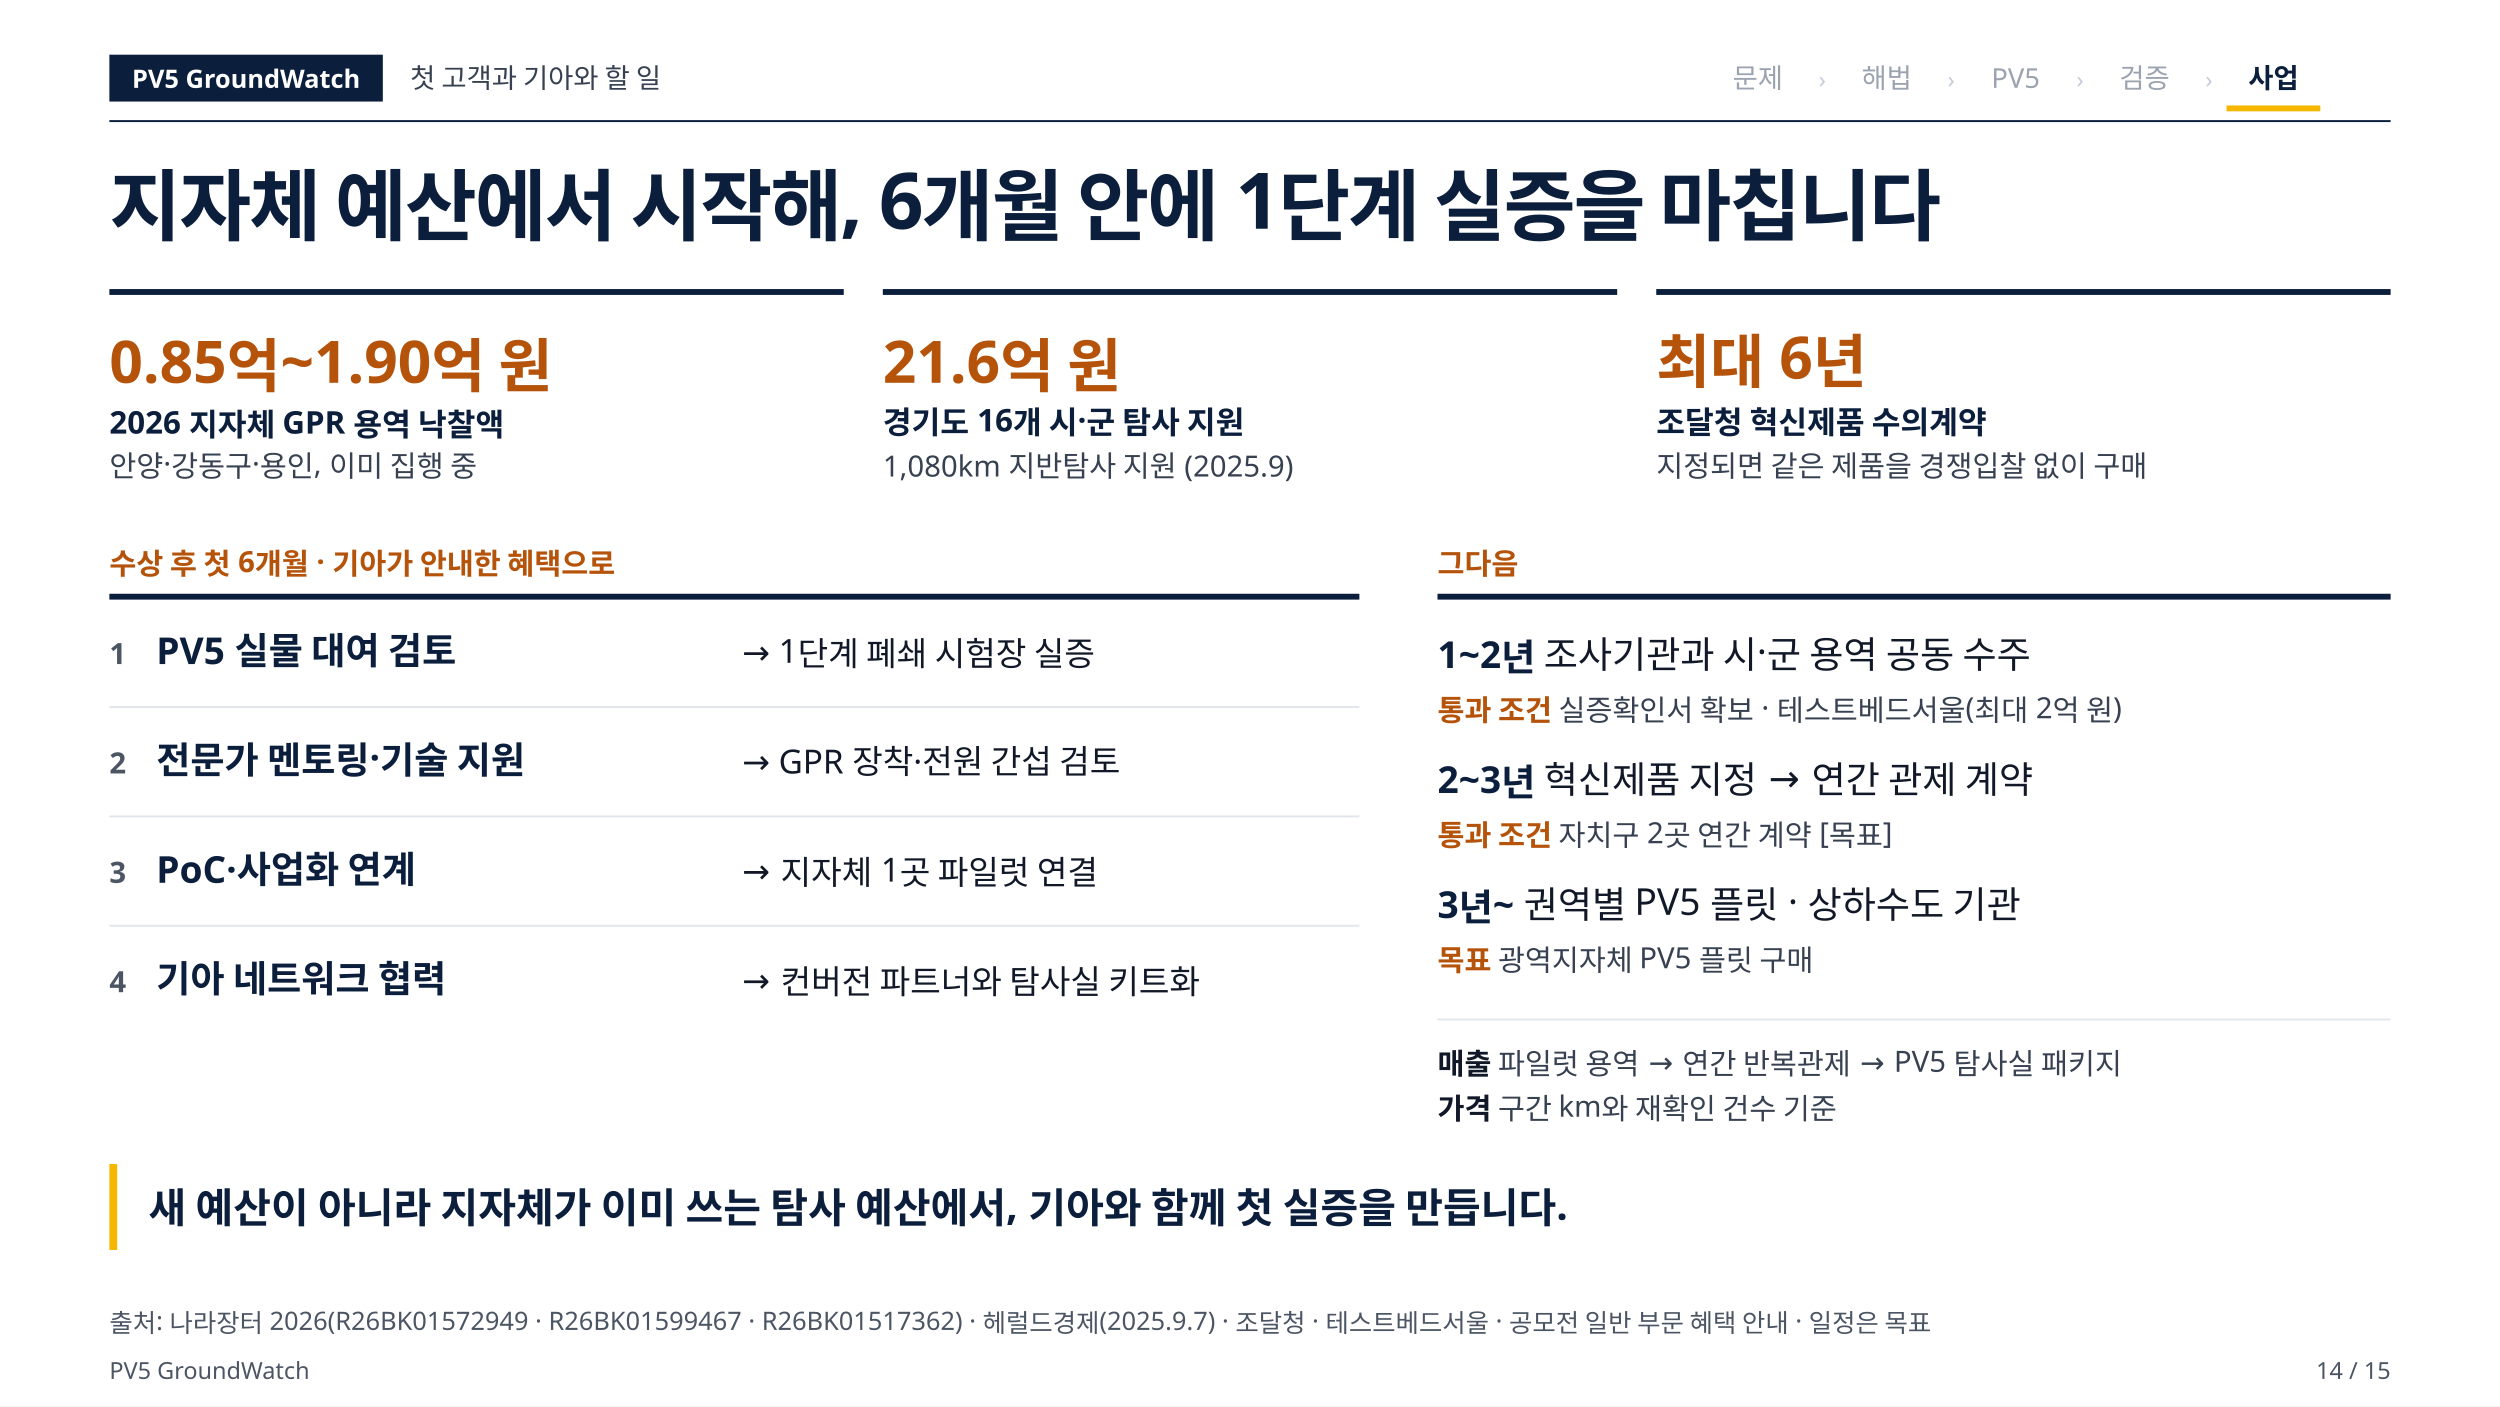
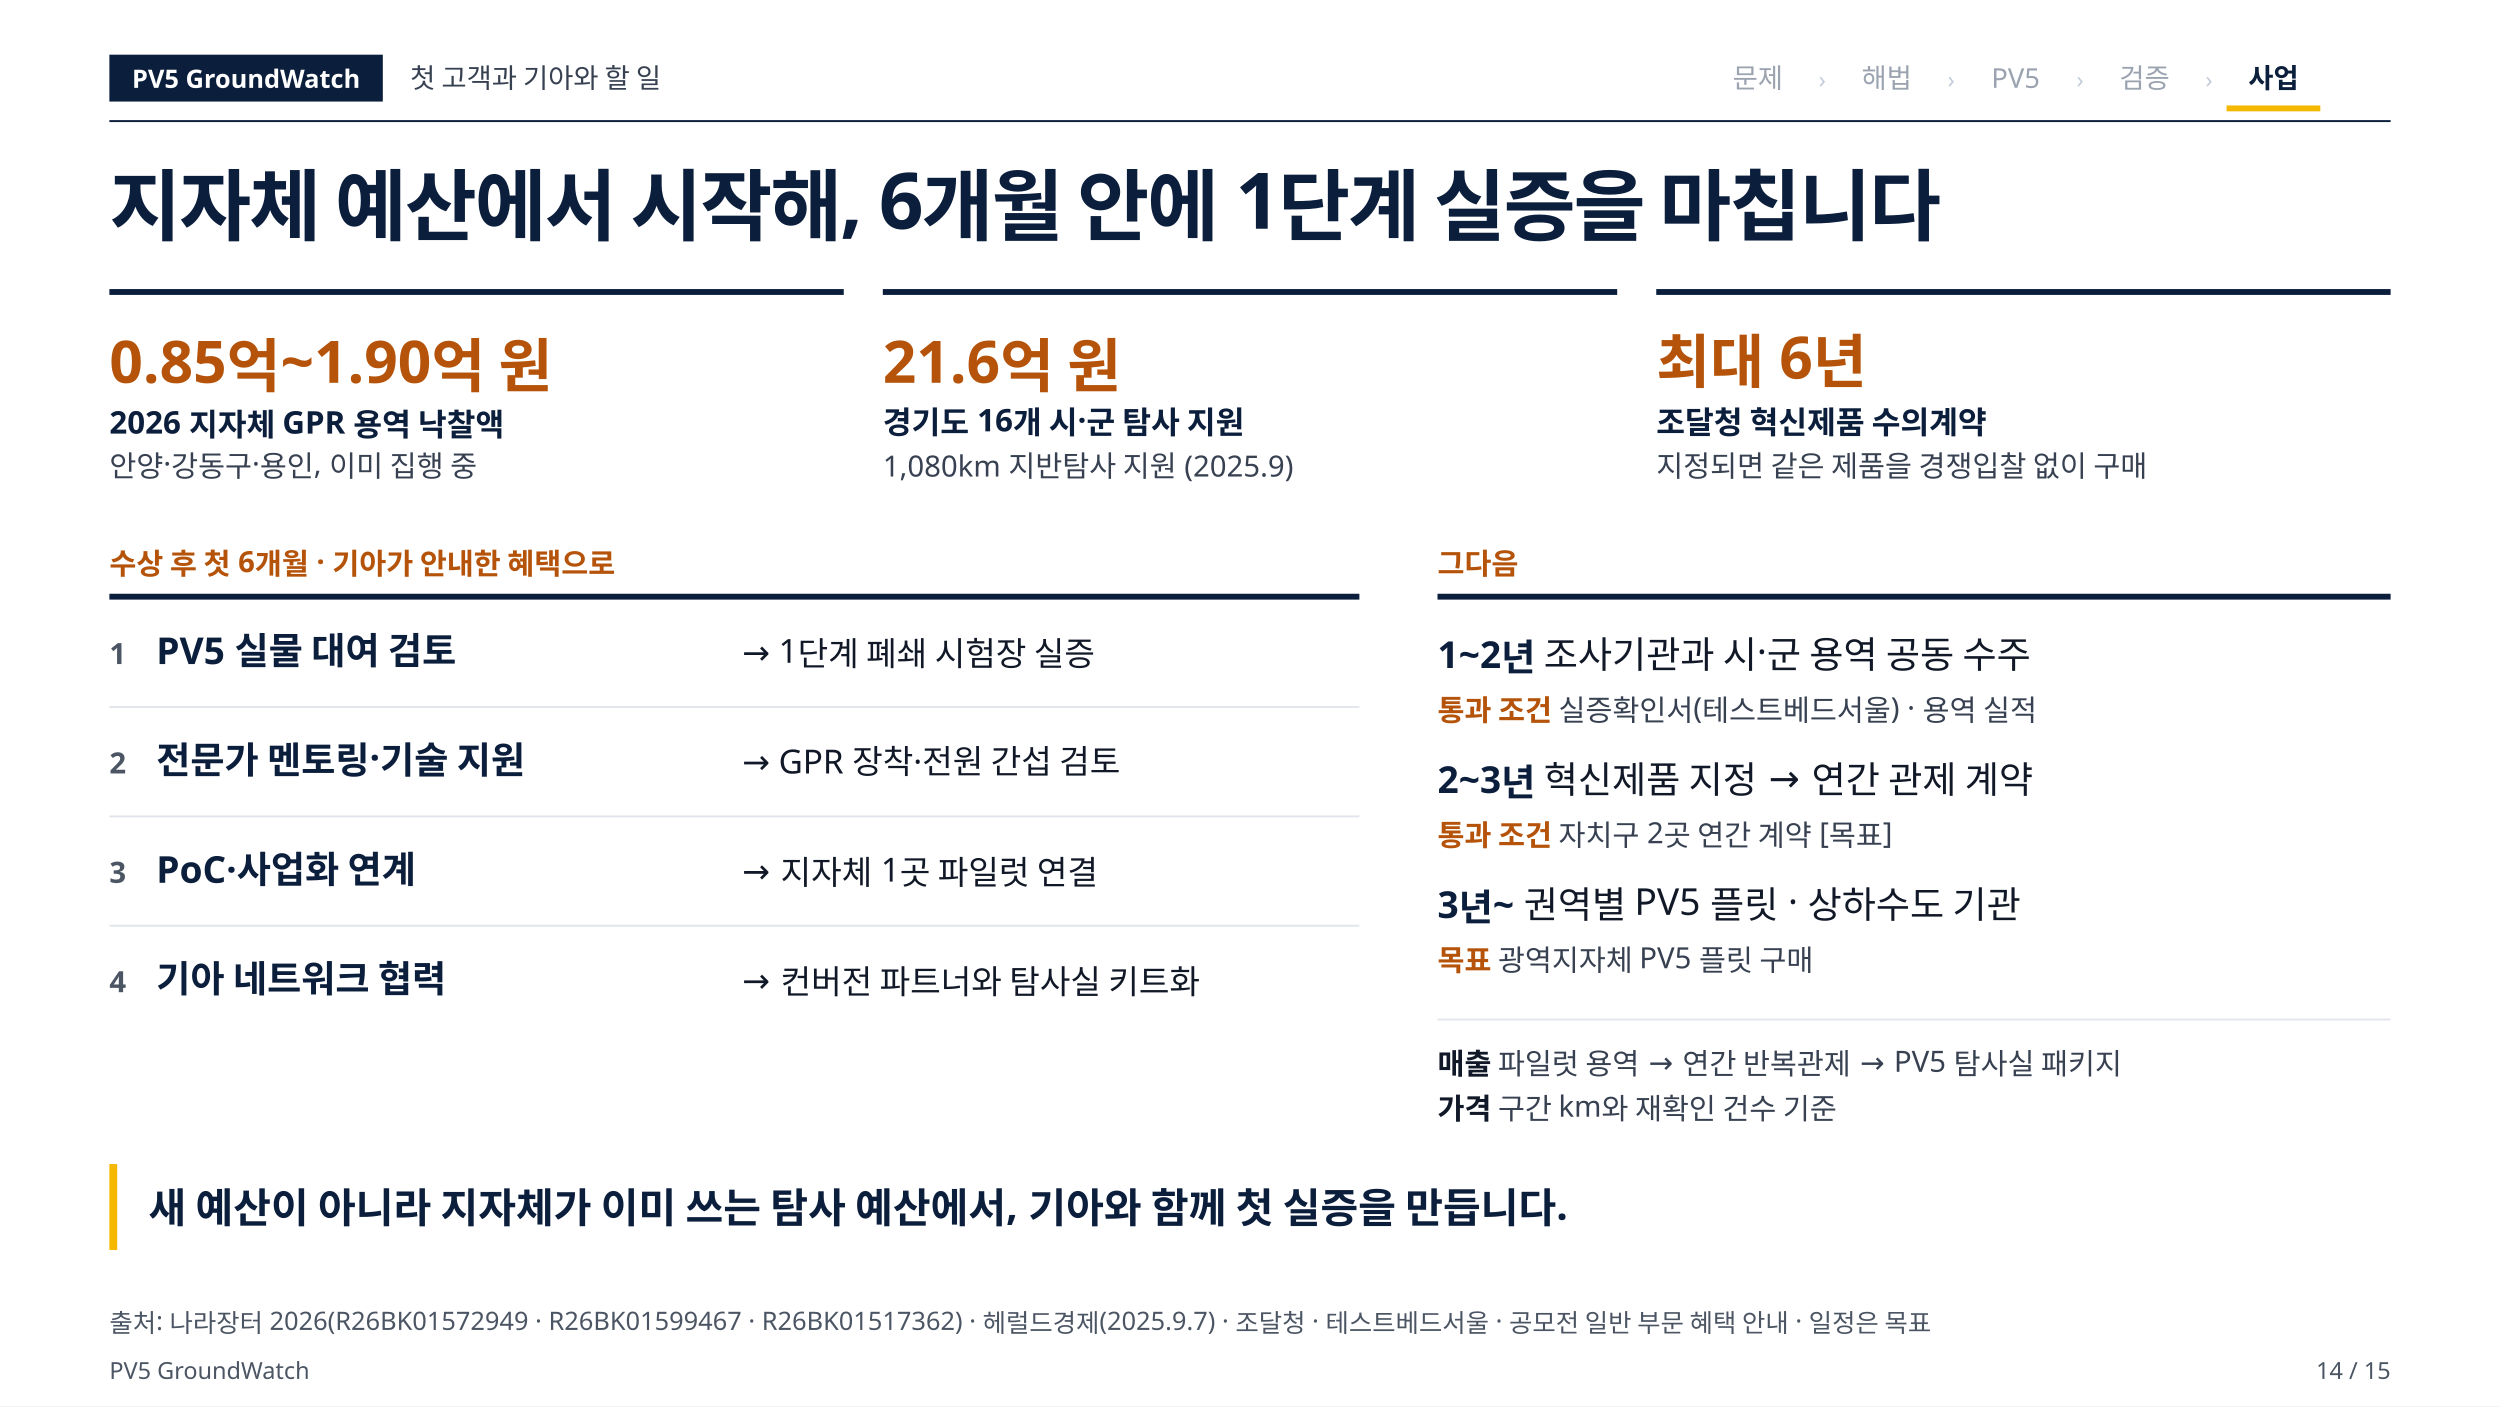
<svg xmlns="http://www.w3.org/2000/svg" viewBox="0 0 1280 720" lang="ko-KR" data-pptx-page-role="content" font-family="Pretendard, 'Malgun Gothic', sans-serif">
  <rect id="bg" x="0" y="0" width="1280" height="720" fill="#FFFFFF" />
  <g id="header" data-pptx-role="header" data-pptx-bounds="56 24 1168 40">
    <rect x="56" y="28" width="140" height="24" fill="#0B1E3C" />
    <text x="126" y="45" font-size="13" font-weight="bold" fill="#FFFFFF" text-anchor="middle">PV5 GroundWatch</text>
    <text x="210" y="45" font-size="14" fill="#374151">첫 고객과 기아와 할 일</text>
    <text x="900" y="45" font-size="14" font-weight="normal" fill="#9AA3AF" text-anchor="middle">문제</text>
    <text x="933" y="45" font-size="12" fill="#C3CCD9" text-anchor="middle">›</text>
    <text x="966" y="45" font-size="14" font-weight="normal" fill="#9AA3AF" text-anchor="middle">해법</text>
    <text x="999" y="45" font-size="12" fill="#C3CCD9" text-anchor="middle">›</text>
    <text x="1032" y="45" font-size="14" font-weight="normal" fill="#9AA3AF" text-anchor="middle">PV5</text>
    <text x="1065" y="45" font-size="12" fill="#C3CCD9" text-anchor="middle">›</text>
    <text x="1098" y="45" font-size="14" font-weight="normal" fill="#9AA3AF" text-anchor="middle">검증</text>
    <text x="1131" y="45" font-size="12" fill="#C3CCD9" text-anchor="middle">›</text>
    <text x="1164" y="45" font-size="14" font-weight="bold" fill="#0B1E3C" text-anchor="middle">사업</text>
    <rect x="1140" y="54" width="48" height="3" fill="#F5B700" />
    <line x1="56" y1="62" x2="1224" y2="62" stroke="#0B1E3C" stroke-width="1" />
  </g>
  <g id="title" data-pptx-bounds="56 80 1168 56" letter-spacing="-1">
    <text x="56" y="120" font-size="40" font-weight="bold" fill="#0B1E3C">지자체 예산에서 시작해, 6개월 안에 1단계 실증을 마칩니다</text>
  </g>
  <g id="facts" data-pptx-bounds="56 146 1168 104">
    <rect x="56" y="148" width="376" height="3" fill="#0B1E3C" />
    <text x="56" y="196" font-size="30" font-weight="bold" fill="#B45309">0.85억~1.90억 원</text>
    <text x="56" y="222" font-size="16" font-weight="bold" fill="#0B1E3C">2026 지자체 GPR 용역 낙찰액</text>
    <text x="56" y="244" font-size="15" fill="#374151">안양·강동구·용인, 이미 집행 중</text>
    <rect x="452" y="148" width="376" height="3" fill="#0B1E3C" />
    <text x="452" y="196" font-size="30" font-weight="bold" fill="#B45309">21.6억 원</text>
    <text x="452" y="222" font-size="16" font-weight="bold" fill="#0B1E3C">경기도 16개 시·군 탐사 지원</text>
    <text x="452" y="244" font-size="15" fill="#374151">1,080km 지반탐사 지원 (2025.9)</text>
    <rect x="848" y="148" width="376" height="3" fill="#0B1E3C" />
    <text x="848" y="196" font-size="30" font-weight="bold" fill="#B45309">최대 6년</text>
    <text x="848" y="222" font-size="16" font-weight="bold" fill="#0B1E3C">조달청 혁신제품 수의계약</text>
    <text x="848" y="244" font-size="15" fill="#374151">지정되면 같은 제품을 경쟁입찰 없이 구매</text>
  </g>
  <g id="ask" data-pptx-bounds="56 272 640 300">
    <text x="56" y="294" font-size="15" font-weight="bold" fill="#B45309">수상 후 첫 6개월 · 기아가 안내한 혜택으로</text>
    <rect x="56" y="304" width="640" height="3" fill="#0B1E3C" />
    <text x="56" y="340" font-size="15" font-weight="bold" fill="#4B5563">1</text>
    <text x="80" y="340" font-size="19" font-weight="bold" fill="#0B1E3C">PV5 실물 대여 검토</text>
    <text x="380" y="340" font-size="17" fill="#111827">→ 1단계 폐쇄 시험장 실증</text>
    <line x1="56" y1="362" x2="696" y2="362" stroke="#E2E6EC" stroke-width="1" />
    <text x="56" y="396" font-size="15" font-weight="bold" fill="#4B5563">2</text>
    <text x="80" y="396" font-size="19" font-weight="bold" fill="#0B1E3C">전문가 멘토링·기술 지원</text>
    <text x="380" y="396" font-size="17" fill="#111827">→ GPR 장착·전원 간섭 검토</text>
    <line x1="56" y1="418" x2="696" y2="418" stroke="#E2E6EC" stroke-width="1" />
    <text x="56" y="452" font-size="15" font-weight="bold" fill="#4B5563">3</text>
    <text x="80" y="452" font-size="19" font-weight="bold" fill="#0B1E3C">PoC·사업화 연계</text>
    <text x="380" y="452" font-size="17" fill="#111827">→ 지자체 1곳 파일럿 연결</text>
    <line x1="56" y1="474" x2="696" y2="474" stroke="#E2E6EC" stroke-width="1" />
    <text x="56" y="508" font-size="15" font-weight="bold" fill="#4B5563">4</text>
    <text x="80" y="508" font-size="19" font-weight="bold" fill="#0B1E3C">기아 네트워크 협력</text>
    <text x="380" y="508" font-size="17" fill="#111827">→ 컨버전 파트너와 탐사실 키트화</text>
  </g>
  <g id="next" data-pptx-bounds="736 272 488 310">
    <text x="736" y="294" font-size="15" font-weight="bold" fill="#B45309">그다음</text>
    <rect x="736" y="304" width="488" height="3" fill="#0B1E3C" />
    <text x="736" y="342" font-size="19" font-weight="bold" fill="#0B1E3C">1~2년 <tspan font-weight="normal" fill="#111827">조사기관과 시·군 용역 공동 수주</tspan>
    </text>
    <text x="736" y="369" font-size="15" fill="#374151">
-       <tspan font-weight="bold" fill="#B45309">통과 조건</tspan> 실증확인서 확보 · 테스트베드서울(최대 2억 원)</text>
+       <tspan font-weight="bold" fill="#B45309">통과 조건</tspan> 실증확인서(테스트베드서울) · 용역 실적</text>
    <text x="736" y="406" font-size="19" font-weight="bold" fill="#0B1E3C">2~3년 <tspan font-weight="normal" fill="#111827">혁신제품 지정 → 연간 관제 계약</tspan>
    </text>
    <text x="736" y="433" font-size="15" fill="#374151">
      <tspan font-weight="bold" fill="#B45309">통과 조건</tspan> 자치구 2곳 연간 계약 [목표]</text>
    <text x="736" y="470" font-size="19" font-weight="bold" fill="#0B1E3C">3년~ <tspan font-weight="normal" fill="#111827">권역별 PV5 플릿 · 상하수도 기관</tspan>
    </text>
    <text x="736" y="497" font-size="15" fill="#374151">
      <tspan font-weight="bold" fill="#B45309">목표</tspan> 광역지자체 PV5 플릿 구매</text>
    <line x1="736" y1="522" x2="1224" y2="522" stroke="#E2E6EC" stroke-width="1" />
    <text x="736" y="550" font-size="15" fill="#374151">
      <tspan font-weight="bold" fill="#111827">매출</tspan> 파일럿 용역 → 연간 반복관제 → PV5 탐사실 패키지</text>
    <text x="736" y="573" font-size="15" fill="#374151">
      <tspan font-weight="bold" fill="#111827">가격</tspan> 구간 km와 재확인 건수 기준</text>
  </g>
  <g id="conclusion" data-pptx-bounds="56 596 1168 44">
    <rect x="56" y="596" width="4" height="44" fill="#F5B700" />
    <text x="76" y="626" font-size="21" font-weight="bold" fill="#0B1E3C">새 예산이 아니라 지자체가 이미 쓰는 탐사 예산에서, 기아와 함께 첫 실증을 만듭니다.</text>
  </g>
  <g id="source" data-pptx-bounds="56 668 1168 20">
    <text x="56" y="682" font-size="13" fill="#4B5563">출처: 나라장터 2026(R26BK01572949 · R26BK01599467 · R26BK01517362) · 헤럴드경제(2025.9.7) · 조달청 · 테스트베드서울 · 공모전 일반 부문 혜택 안내 · 일정은 목표</text>
  </g>
  <g id="footer" data-pptx-role="footer" data-pptx-bounds="56 692 1168 22" fill="#4B5563" font-size="12">
    <text x="56" y="706">PV5 GroundWatch</text>
    <text x="1224" y="706" text-anchor="end">14 / 15</text>
  </g>
</svg>
